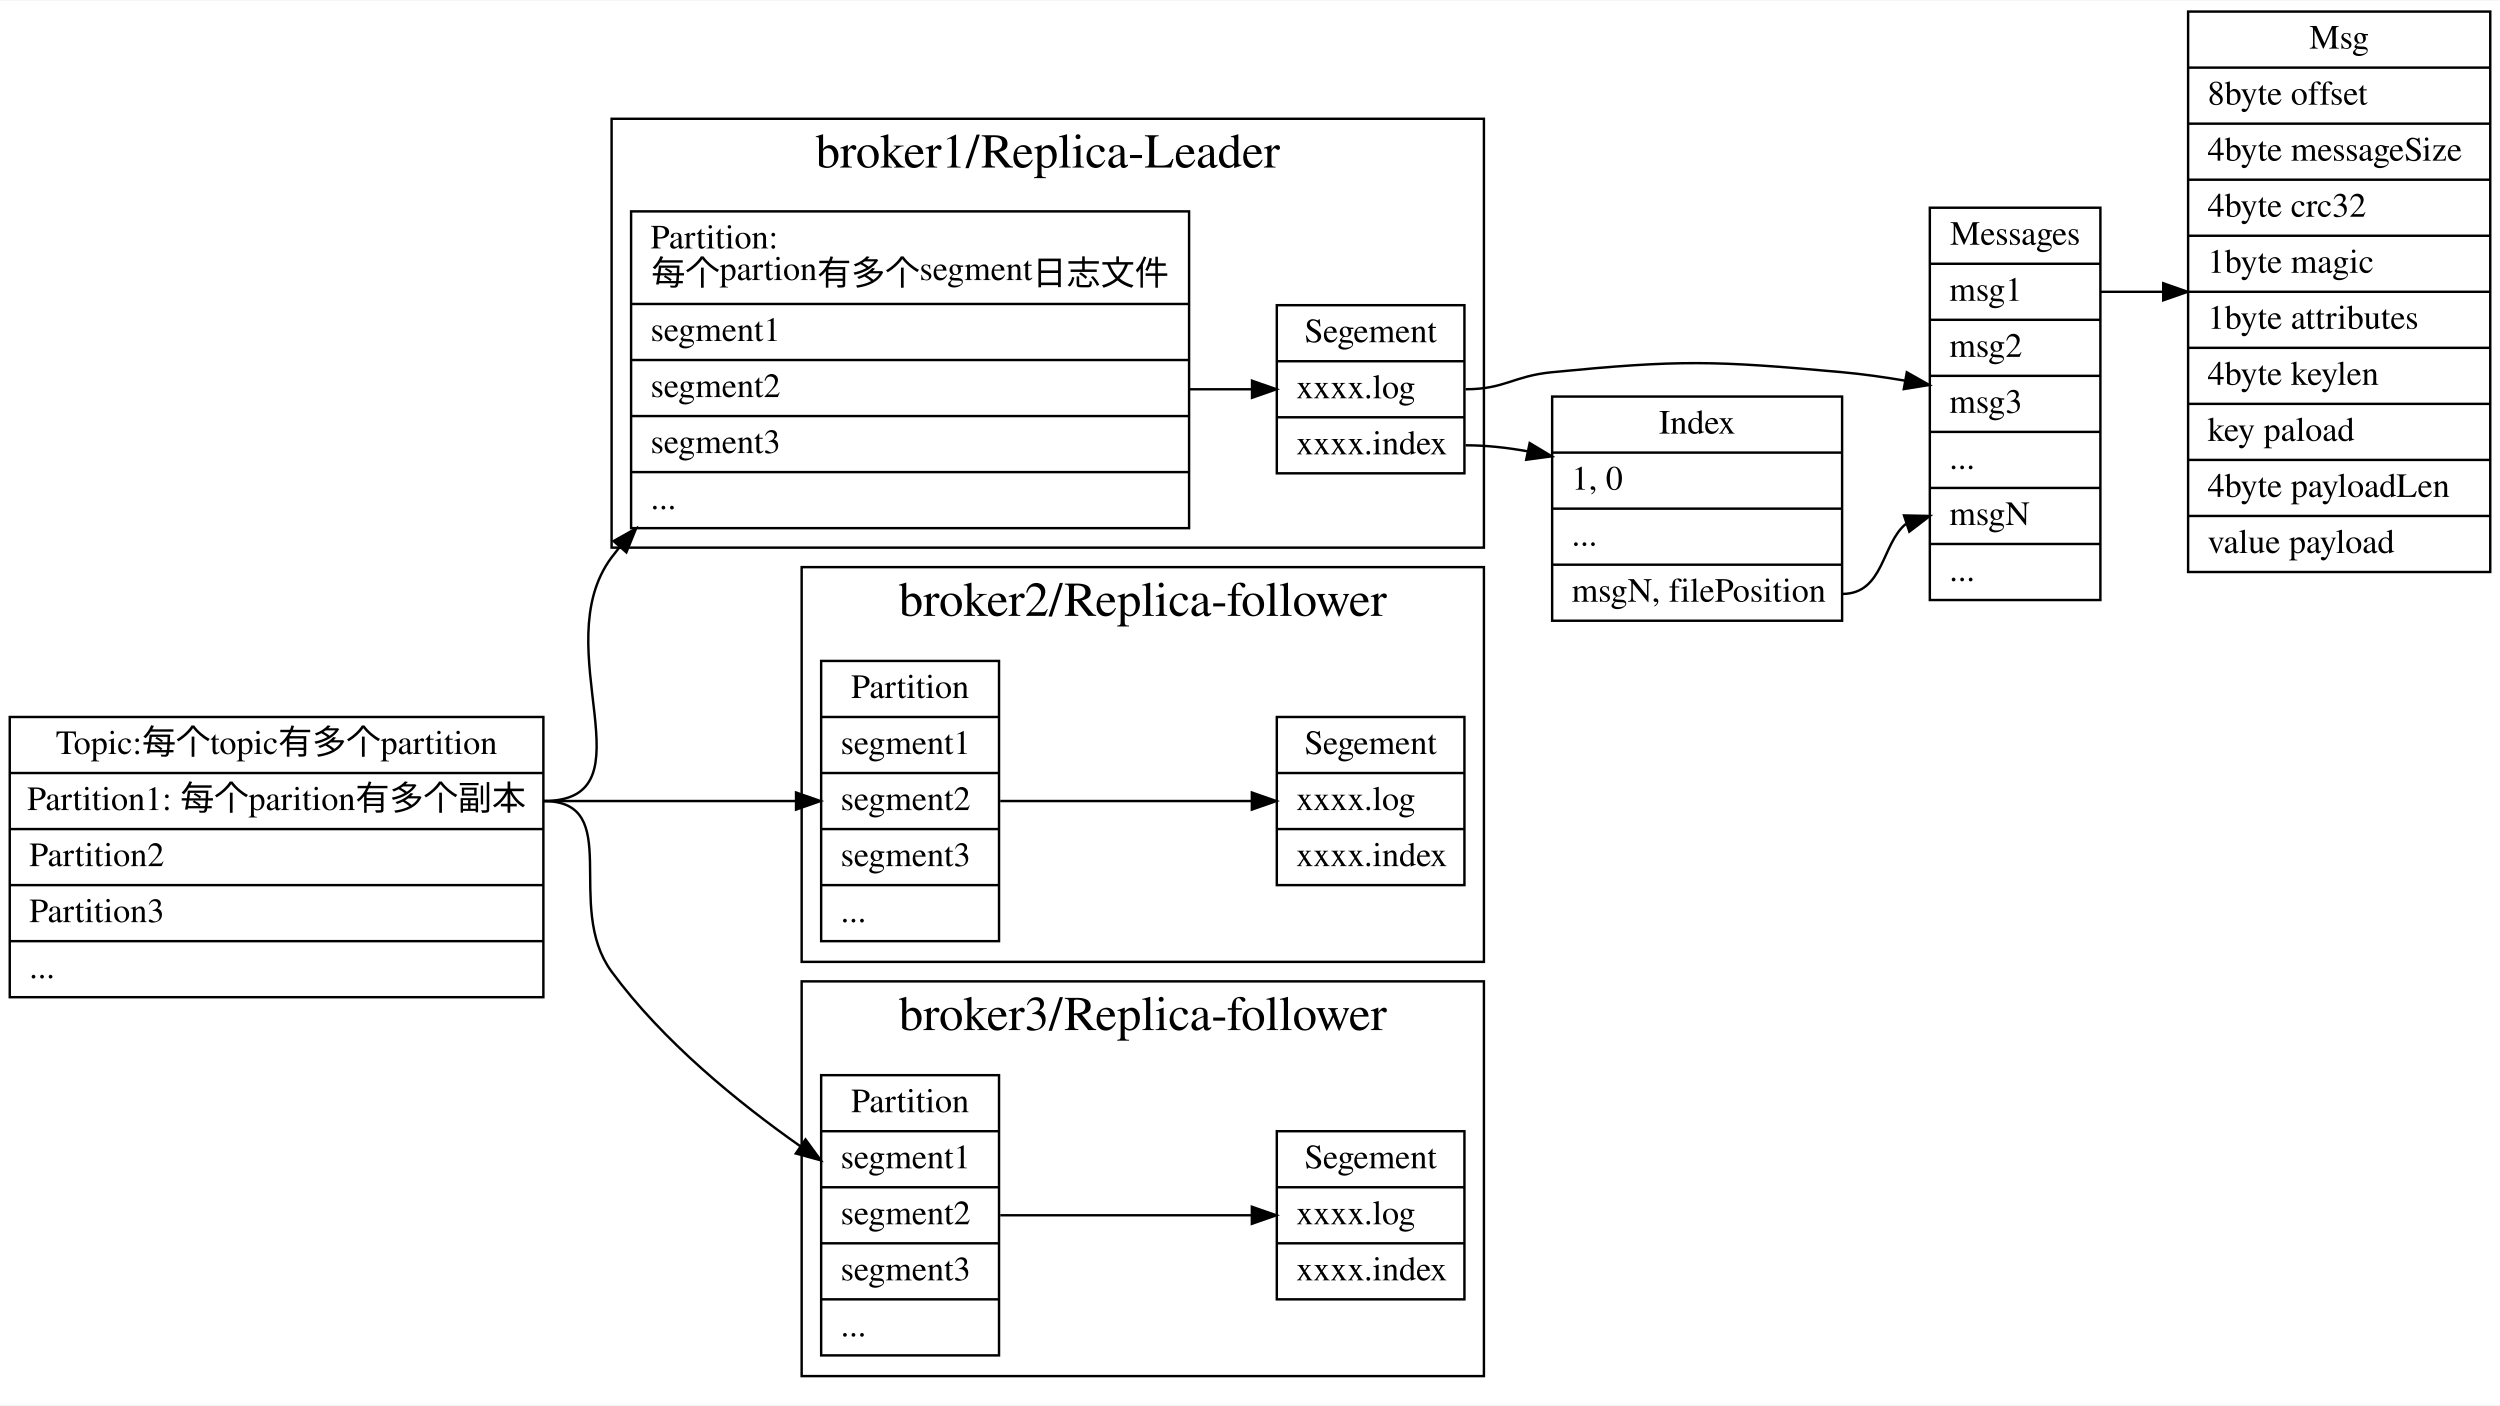
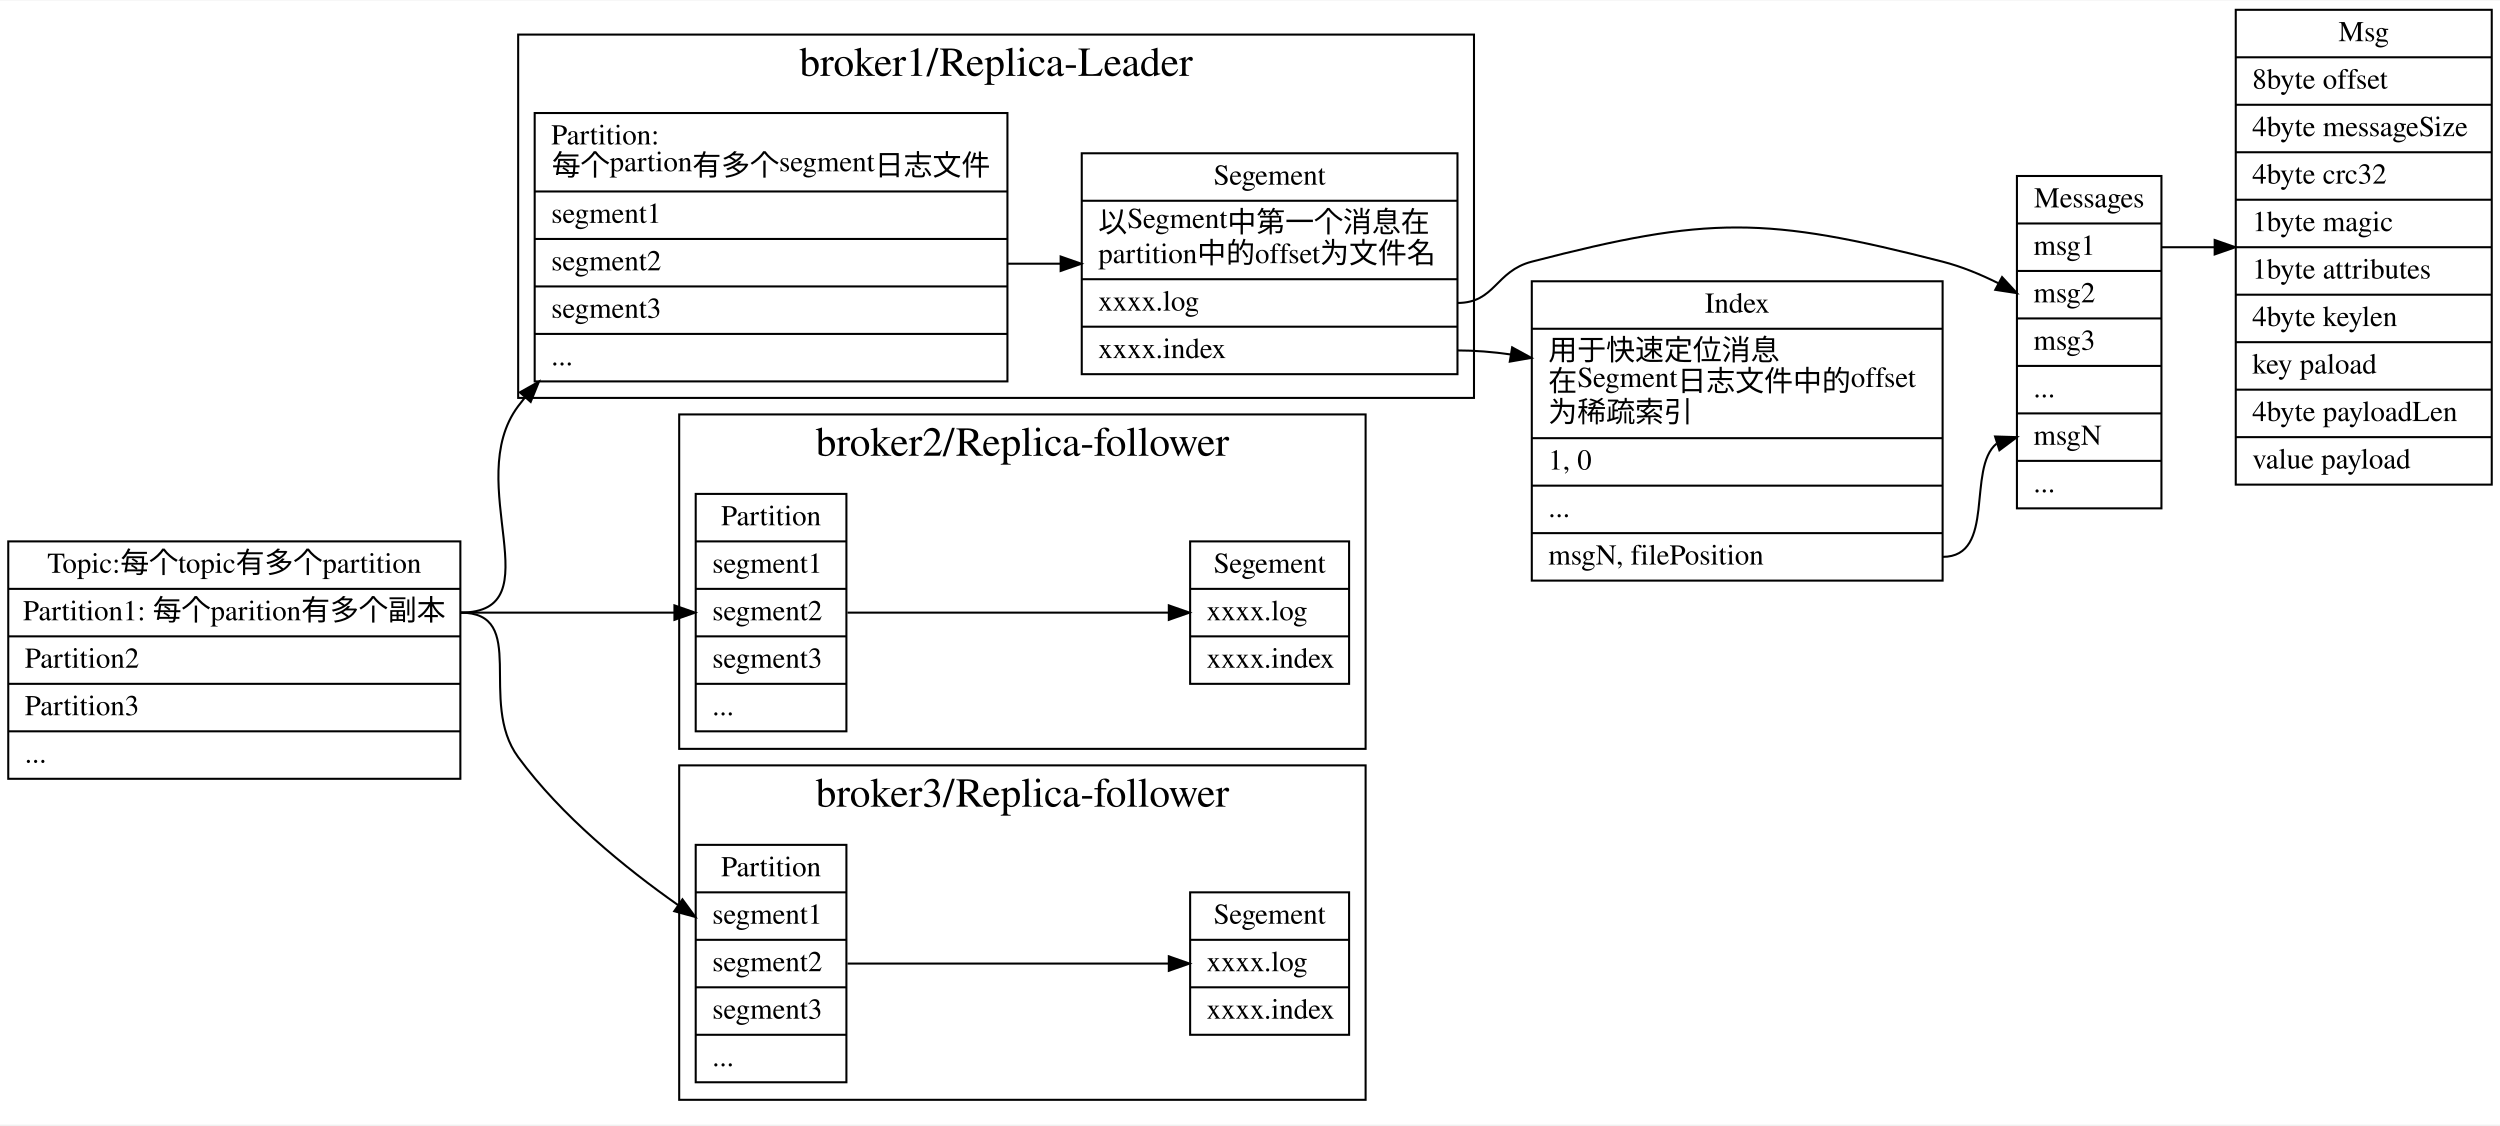
- <svg xmlns="http://www.w3.org/2000/svg" width="1026pt" height="577pt" viewBox="0.00 0.00 1026.00 576.50">
-   <g id="graph0" class="graph" transform="scale(1 1) rotate(0) translate(4 572.5)">
-     <polygon fill="#ffffff" stroke="transparent" points="-4,4 -4,-572.5 1022,-572.5 1022,4 -4,4" />
+ <svg xmlns="http://www.w3.org/2000/svg" width="1211pt" height="545pt" viewBox="0.00 0.00 1211.00 544.50">
+   <g id="graph0" class="graph" transform="scale(1 1) rotate(0) translate(4 540.5)">
+     <polygon fill="#ffffff" stroke="transparent" points="-4,4 -4,-540.5 1207,-540.5 1207,4 -4,4" />
    <g id="clust1" class="cluster">
-       <polygon fill="none" stroke="#000000" points="247,-348 247,-524 605,-524 605,-348 247,-348" />
-       <text text-anchor="middle" x="426" y="-504" font-family="Times,serif" font-size="20.00" fill="#000000">broker1/Replica-Leader</text>
+       <polygon fill="none" stroke="#000000" points="247,-348 247,-524 710,-524 710,-348 247,-348" />
+       <text text-anchor="middle" x="478.5" y="-504" font-family="Times,serif" font-size="20.00" fill="#000000">broker1/Replica-Leader</text>
    </g>
    <g id="clust2" class="cluster">
-       <polygon fill="none" stroke="#000000" points="325,-178 325,-340 605,-340 605,-178 325,-178" />
-       <text text-anchor="middle" x="465" y="-320" font-family="Times,serif" font-size="20.00" fill="#000000">broker2/Replica-follower</text>
+       <polygon fill="none" stroke="#000000" points="325,-178 325,-340 657.5,-340 657.5,-178 325,-178" />
+       <text text-anchor="middle" x="491.25" y="-320" font-family="Times,serif" font-size="20.00" fill="#000000">broker2/Replica-follower</text>
    </g>
    <g id="clust3" class="cluster">
-       <polygon fill="none" stroke="#000000" points="325,-8 325,-170 605,-170 605,-8 325,-8" />
-       <text text-anchor="middle" x="465" y="-150" font-family="Times,serif" font-size="20.00" fill="#000000">broker3/Replica-follower</text>
+       <polygon fill="none" stroke="#000000" points="325,-8 325,-170 657.5,-170 657.5,-8 325,-8" />
+       <text text-anchor="middle" x="491.25" y="-150" font-family="Times,serif" font-size="20.00" fill="#000000">broker3/Replica-follower</text>
    </g>
    <g id="node1" class="node">
      <polygon fill="none" stroke="#000000" points="0,-163.5 0,-278.5 219,-278.5 219,-163.5 0,-163.5" />
      <text text-anchor="middle" x="109.5" y="-263.3" font-family="Times,serif" font-size="14.00" fill="#000000">Topic:每个topic有多个partition</text>
      <polyline fill="none" stroke="#000000" points="0,-255.5 219,-255.5 " />
      <text text-anchor="middle" x="109.5" y="-240.3" font-family="Times,serif" font-size="14.00" fill="#000000">Partition1: 每个parition有多个副本</text>
      <polyline fill="none" stroke="#000000" points="0,-232.5 219,-232.5 " />
      <text text-anchor="start" x="8" y="-217.3" font-family="Times,serif" font-size="14.00" fill="#000000">Partition2 </text>
      <polyline fill="none" stroke="#000000" points="0,-209.5 219,-209.5 " />
      <text text-anchor="start" x="8" y="-194.3" font-family="Times,serif" font-size="14.00" fill="#000000">Partition3</text>
      <polyline fill="none" stroke="#000000" points="0,-186.5 219,-186.5 " />
      <text text-anchor="start" x="8" y="-171.3" font-family="Times,serif" font-size="14.00" fill="#000000">...</text>
    </g>
    <g id="node2" class="node">
      <polygon fill="none" stroke="#000000" points="255,-356 255,-486 484,-486 484,-356 255,-356" />
      <text text-anchor="start" x="263" y="-470.8" font-family="Times,serif" font-size="14.00" fill="#000000">Partition:</text>
      <text text-anchor="middle" x="369.5" y="-455.8" font-family="Times,serif" font-size="14.00" fill="#000000">每个partion有多个segment日志文件</text>
      <polyline fill="none" stroke="#000000" points="255,-448 484,-448 " />
      <text text-anchor="start" x="263" y="-432.8" font-family="Times,serif" font-size="14.00" fill="#000000">segment1 </text>
      <polyline fill="none" stroke="#000000" points="255,-425 484,-425 " />
      <text text-anchor="start" x="263" y="-409.8" font-family="Times,serif" font-size="14.00" fill="#000000">segment2 </text>
      <polyline fill="none" stroke="#000000" points="255,-402 484,-402 " />
      <text text-anchor="start" x="263" y="-386.8" font-family="Times,serif" font-size="14.00" fill="#000000">segment3 </text>
      <polyline fill="none" stroke="#000000" points="255,-379 484,-379 " />
      <text text-anchor="start" x="263" y="-363.8" font-family="Times,serif" font-size="14.00" fill="#000000">... </text>
    </g>
    <g id="edge7" class="edge">
      <path fill="none" stroke="#000000" d="M219,-244C265.154,-244 219.388,-307.017 247,-344 248.059,-345.418 249.153,-346.817 250.278,-348.196" />
      <polygon fill="#000000" stroke="#000000" points="247.813,-350.693 257.052,-355.878 253.063,-346.063 247.813,-350.693" />
    </g>
    <g id="node7" class="node">
      <polygon fill="none" stroke="#000000" points="333,-186.5 333,-301.5 406,-301.5 406,-186.5 333,-186.5" />
      <text text-anchor="middle" x="369.5" y="-286.3" font-family="Times,serif" font-size="14.00" fill="#000000">Partition</text>
      <polyline fill="none" stroke="#000000" points="333,-278.5 406,-278.5 " />
      <text text-anchor="start" x="341" y="-263.3" font-family="Times,serif" font-size="14.00" fill="#000000">segment1 </text>
      <polyline fill="none" stroke="#000000" points="333,-255.5 406,-255.5 " />
      <text text-anchor="start" x="341" y="-240.3" font-family="Times,serif" font-size="14.00" fill="#000000">segment2 </text>
      <polyline fill="none" stroke="#000000" points="333,-232.5 406,-232.5 " />
      <text text-anchor="start" x="341" y="-217.3" font-family="Times,serif" font-size="14.00" fill="#000000">segment3 </text>
      <polyline fill="none" stroke="#000000" points="333,-209.5 406,-209.5 " />
      <text text-anchor="start" x="341" y="-194.3" font-family="Times,serif" font-size="14.00" fill="#000000">... </text>
    </g>
    <g id="edge8" class="edge">
      <path fill="none" stroke="#000000" d="M219,-244C253.708,-244 292.92,-244 322.615,-244" />
      <polygon fill="#000000" stroke="#000000" points="322.699,-247.5 332.699,-244 322.699,-240.5 322.699,-247.5" />
    </g>
    <g id="node9" class="node">
      <polygon fill="none" stroke="#000000" points="333,-16.5 333,-131.5 406,-131.5 406,-16.5 333,-16.5" />
      <text text-anchor="middle" x="369.5" y="-116.3" font-family="Times,serif" font-size="14.00" fill="#000000">Partition</text>
      <polyline fill="none" stroke="#000000" points="333,-108.5 406,-108.5 " />
      <text text-anchor="start" x="341" y="-93.3" font-family="Times,serif" font-size="14.00" fill="#000000">segment1 </text>
      <polyline fill="none" stroke="#000000" points="333,-85.5 406,-85.5 " />
      <text text-anchor="start" x="341" y="-70.3" font-family="Times,serif" font-size="14.00" fill="#000000">segment2 </text>
      <polyline fill="none" stroke="#000000" points="333,-62.5 406,-62.5 " />
      <text text-anchor="start" x="341" y="-47.3" font-family="Times,serif" font-size="14.00" fill="#000000">segment3 </text>
      <polyline fill="none" stroke="#000000" points="333,-39.5 406,-39.5 " />
      <text text-anchor="start" x="341" y="-24.3" font-family="Times,serif" font-size="14.00" fill="#000000">... </text>
    </g>
    <g id="edge9" class="edge">
      <path fill="none" stroke="#000000" d="M219,-244C252.508,-244 227.169,-201.009 247,-174 267.948,-145.47 298.866,-120.313 324.399,-102.368" />
      <polygon fill="#000000" stroke="#000000" points="326.577,-105.118 332.83,-96.565 322.608,-99.352 326.577,-105.118" />
    </g>
    <g id="node3" class="node">
-       <polygon fill="none" stroke="#000000" points="520,-378.5 520,-447.5 597,-447.5 597,-378.5 520,-378.5" />
-       <text text-anchor="middle" x="558.5" y="-432.3" font-family="Times,serif" font-size="14.00" fill="#000000">Segement</text>
-       <polyline fill="none" stroke="#000000" points="520,-424.5 597,-424.5 " />
-       <text text-anchor="start" x="528" y="-409.3" font-family="Times,serif" font-size="14.00" fill="#000000">xxxx.log</text>
-       <polyline fill="none" stroke="#000000" points="520,-401.5 597,-401.5 " />
-       <text text-anchor="start" x="528" y="-386.3" font-family="Times,serif" font-size="14.00" fill="#000000">xxxx.index</text>
+       <polygon fill="none" stroke="#000000" points="520,-359.5 520,-466.5 702,-466.5 702,-359.5 520,-359.5" />
+       <text text-anchor="middle" x="611" y="-451.3" font-family="Times,serif" font-size="14.00" fill="#000000">Segement</text>
+       <polyline fill="none" stroke="#000000" points="520,-443.5 702,-443.5 " />
+       <text text-anchor="start" x="528" y="-428.3" font-family="Times,serif" font-size="14.00" fill="#000000">以Segment中第一个消息在</text>
+       <text text-anchor="start" x="528" y="-413.3" font-family="Times,serif" font-size="14.00" fill="#000000"> partition中的offset为文件名</text>
+       <polyline fill="none" stroke="#000000" points="520,-405.5 702,-405.5 " />
+       <text text-anchor="start" x="528" y="-390.3" font-family="Times,serif" font-size="14.00" fill="#000000">xxxx.log</text>
+       <polyline fill="none" stroke="#000000" points="520,-382.5 702,-382.5 " />
+       <text text-anchor="start" x="528" y="-367.3" font-family="Times,serif" font-size="14.00" fill="#000000">xxxx.index</text>
    </g>
    <g id="edge10" class="edge">
-       <path fill="none" stroke="#000000" d="M484,-413C492.276,-413 501.069,-413 509.603,-413" />
-       <polygon fill="#000000" stroke="#000000" points="509.833,-416.5 519.833,-413 509.833,-409.5 509.833,-416.5" />
+       <path fill="none" stroke="#000000" d="M484,-413C492.32,-413 500.946,-413 509.608,-413" />
+       <polygon fill="#000000" stroke="#000000" points="509.777,-416.5 519.777,-413 509.777,-409.5 509.777,-416.5" />
    </g>
    <g id="node4" class="node">
-       <polygon fill="none" stroke="#000000" points="788,-326.5 788,-487.5 858,-487.5 858,-326.5 788,-326.5" />
-       <text text-anchor="middle" x="823" y="-472.3" font-family="Times,serif" font-size="14.00" fill="#000000">Messages</text>
-       <polyline fill="none" stroke="#000000" points="788,-464.5 858,-464.5 " />
-       <text text-anchor="start" x="796" y="-449.3" font-family="Times,serif" font-size="14.00" fill="#000000">msg1</text>
-       <polyline fill="none" stroke="#000000" points="788,-441.5 858,-441.5 " />
-       <text text-anchor="start" x="796" y="-426.3" font-family="Times,serif" font-size="14.00" fill="#000000">msg2</text>
-       <polyline fill="none" stroke="#000000" points="788,-418.5 858,-418.5 " />
-       <text text-anchor="start" x="796" y="-403.3" font-family="Times,serif" font-size="14.00" fill="#000000">msg3</text>
-       <polyline fill="none" stroke="#000000" points="788,-395.5 858,-395.5 " />
-       <text text-anchor="start" x="796" y="-380.3" font-family="Times,serif" font-size="14.00" fill="#000000">...</text>
-       <polyline fill="none" stroke="#000000" points="788,-372.5 858,-372.5 " />
-       <text text-anchor="start" x="796" y="-357.3" font-family="Times,serif" font-size="14.00" fill="#000000">msgN</text>
-       <polyline fill="none" stroke="#000000" points="788,-349.5 858,-349.5 " />
-       <text text-anchor="start" x="796" y="-334.3" font-family="Times,serif" font-size="14.00" fill="#000000">...</text>
+       <polygon fill="none" stroke="#000000" points="973,-294.5 973,-455.5 1043,-455.5 1043,-294.5 973,-294.5" />
+       <text text-anchor="middle" x="1008" y="-440.3" font-family="Times,serif" font-size="14.00" fill="#000000">Messages</text>
+       <polyline fill="none" stroke="#000000" points="973,-432.5 1043,-432.5 " />
+       <text text-anchor="start" x="981" y="-417.3" font-family="Times,serif" font-size="14.00" fill="#000000">msg1</text>
+       <polyline fill="none" stroke="#000000" points="973,-409.5 1043,-409.5 " />
+       <text text-anchor="start" x="981" y="-394.3" font-family="Times,serif" font-size="14.00" fill="#000000">msg2</text>
+       <polyline fill="none" stroke="#000000" points="973,-386.5 1043,-386.5 " />
+       <text text-anchor="start" x="981" y="-371.3" font-family="Times,serif" font-size="14.00" fill="#000000">msg3</text>
+       <polyline fill="none" stroke="#000000" points="973,-363.5 1043,-363.5 " />
+       <text text-anchor="start" x="981" y="-348.3" font-family="Times,serif" font-size="14.00" fill="#000000">...</text>
+       <polyline fill="none" stroke="#000000" points="973,-340.5 1043,-340.5 " />
+       <text text-anchor="start" x="981" y="-325.3" font-family="Times,serif" font-size="14.00" fill="#000000">msgN</text>
+       <polyline fill="none" stroke="#000000" points="973,-317.5 1043,-317.5 " />
+       <text text-anchor="start" x="981" y="-302.3" font-family="Times,serif" font-size="14.00" fill="#000000">...</text>
    </g>
    <g id="edge1" class="edge">
-       <path fill="none" stroke="#000000" d="M597.5,-413C613.582,-413 616.995,-418.437 633,-420 685.639,-425.14 699.328,-424.782 752,-420 760.432,-419.234 769.358,-417.967 777.931,-416.517" />
-       <polygon fill="#000000" stroke="#000000" points="778.557,-419.961 787.781,-414.749 777.32,-413.071 778.557,-419.961" />
+       <path fill="none" stroke="#000000" d="M702,-394C720.303,-394 720.282,-409.409 738,-414 823.617,-436.185 851.33,-435.98 937,-414 946.104,-411.664 955.293,-407.89 963.902,-403.588" />
+       <polygon fill="#000000" stroke="#000000" points="965.801,-406.543 972.985,-398.756 962.513,-400.363 965.801,-406.543" />
    </g>
    <g id="node5" class="node">
-       <polygon fill="none" stroke="#000000" points="633,-318 633,-410 752,-410 752,-318 633,-318" />
-       <text text-anchor="middle" x="692.5" y="-394.8" font-family="Times,serif" font-size="14.00" fill="#000000">Index</text>
-       <polyline fill="none" stroke="#000000" points="633,-387 752,-387 " />
-       <text text-anchor="start" x="641" y="-371.8" font-family="Times,serif" font-size="14.00" fill="#000000">1, 0</text>
-       <polyline fill="none" stroke="#000000" points="633,-364 752,-364 " />
-       <text text-anchor="start" x="641" y="-348.8" font-family="Times,serif" font-size="14.00" fill="#000000">...</text>
-       <polyline fill="none" stroke="#000000" points="633,-341 752,-341 " />
-       <text text-anchor="start" x="641" y="-325.8" font-family="Times,serif" font-size="14.00" fill="#000000">msgN, filePosition</text>
+       <polygon fill="none" stroke="#000000" points="738,-259.5 738,-404.5 937,-404.5 937,-259.5 738,-259.5" />
+       <text text-anchor="middle" x="837.5" y="-389.3" font-family="Times,serif" font-size="14.00" fill="#000000">Index</text>
+       <polyline fill="none" stroke="#000000" points="738,-381.5 937,-381.5 " />
+       <text text-anchor="start" x="746" y="-366.3" font-family="Times,serif" font-size="14.00" fill="#000000">用于快速定位消息</text>
+       <text text-anchor="start" x="746" y="-351.3" font-family="Times,serif" font-size="14.00" fill="#000000"> 在Segment日志文件中的offset</text>
+       <text text-anchor="start" x="746" y="-336.3" font-family="Times,serif" font-size="14.00" fill="#000000"> 为稀疏索引</text>
+       <polyline fill="none" stroke="#000000" points="738,-328.5 937,-328.5 " />
+       <text text-anchor="start" x="746" y="-313.3" font-family="Times,serif" font-size="14.00" fill="#000000">1, 0</text>
+       <polyline fill="none" stroke="#000000" points="738,-305.5 937,-305.5 " />
+       <text text-anchor="start" x="746" y="-290.3" font-family="Times,serif" font-size="14.00" fill="#000000">...</text>
+       <polyline fill="none" stroke="#000000" points="738,-282.5 937,-282.5 " />
+       <text text-anchor="start" x="746" y="-267.3" font-family="Times,serif" font-size="14.00" fill="#000000">msgN, filePosition</text>
    </g>
    <g id="edge2" class="edge">
-       <path fill="none" stroke="#000000" d="M597.5,-390C605.857,-390 614.486,-389.052 622.979,-387.519" />
-       <polygon fill="#000000" stroke="#000000" points="623.779,-390.927 632.861,-385.471 622.358,-384.073 623.779,-390.927" />
+       <path fill="none" stroke="#000000" d="M702,-371C710.445,-371 719.075,-370.292 727.687,-369.066" />
+       <polygon fill="#000000" stroke="#000000" points="728.479,-372.483 737.775,-367.401 727.339,-365.576 728.479,-372.483" />
    </g>
    <g id="node6" class="node">
-       <polygon fill="none" stroke="#000000" points="894,-338 894,-568 1018,-568 1018,-338 894,-338" />
-       <text text-anchor="middle" x="956" y="-552.8" font-family="Times,serif" font-size="14.00" fill="#000000">Msg</text>
-       <polyline fill="none" stroke="#000000" points="894,-545 1018,-545 " />
-       <text text-anchor="start" x="902" y="-529.8" font-family="Times,serif" font-size="14.00" fill="#000000">8byte offset</text>
-       <polyline fill="none" stroke="#000000" points="894,-522 1018,-522 " />
-       <text text-anchor="start" x="902" y="-506.8" font-family="Times,serif" font-size="14.00" fill="#000000">4byte messageSize </text>
-       <polyline fill="none" stroke="#000000" points="894,-499 1018,-499 " />
-       <text text-anchor="start" x="902" y="-483.8" font-family="Times,serif" font-size="14.00" fill="#000000">4byte crc32</text>
-       <polyline fill="none" stroke="#000000" points="894,-476 1018,-476 " />
-       <text text-anchor="start" x="902" y="-460.8" font-family="Times,serif" font-size="14.00" fill="#000000">1byte magic</text>
-       <polyline fill="none" stroke="#000000" points="894,-453 1018,-453 " />
-       <text text-anchor="start" x="902" y="-437.8" font-family="Times,serif" font-size="14.00" fill="#000000">1byte attributes</text>
-       <polyline fill="none" stroke="#000000" points="894,-430 1018,-430 " />
-       <text text-anchor="start" x="902" y="-414.8" font-family="Times,serif" font-size="14.00" fill="#000000">4byte keylen</text>
-       <polyline fill="none" stroke="#000000" points="894,-407 1018,-407 " />
-       <text text-anchor="start" x="902" y="-391.8" font-family="Times,serif" font-size="14.00" fill="#000000">key paload</text>
-       <polyline fill="none" stroke="#000000" points="894,-384 1018,-384 " />
-       <text text-anchor="start" x="902" y="-368.8" font-family="Times,serif" font-size="14.00" fill="#000000">4byte payloadLen</text>
-       <polyline fill="none" stroke="#000000" points="894,-361 1018,-361 " />
-       <text text-anchor="start" x="902" y="-345.8" font-family="Times,serif" font-size="14.00" fill="#000000">value payload</text>
+       <polygon fill="none" stroke="#000000" points="1079,-306 1079,-536 1203,-536 1203,-306 1079,-306" />
+       <text text-anchor="middle" x="1141" y="-520.8" font-family="Times,serif" font-size="14.00" fill="#000000">Msg</text>
+       <polyline fill="none" stroke="#000000" points="1079,-513 1203,-513 " />
+       <text text-anchor="start" x="1087" y="-497.8" font-family="Times,serif" font-size="14.00" fill="#000000">8byte offset</text>
+       <polyline fill="none" stroke="#000000" points="1079,-490 1203,-490 " />
+       <text text-anchor="start" x="1087" y="-474.8" font-family="Times,serif" font-size="14.00" fill="#000000">4byte messageSize </text>
+       <polyline fill="none" stroke="#000000" points="1079,-467 1203,-467 " />
+       <text text-anchor="start" x="1087" y="-451.8" font-family="Times,serif" font-size="14.00" fill="#000000">4byte crc32</text>
+       <polyline fill="none" stroke="#000000" points="1079,-444 1203,-444 " />
+       <text text-anchor="start" x="1087" y="-428.8" font-family="Times,serif" font-size="14.00" fill="#000000">1byte magic</text>
+       <polyline fill="none" stroke="#000000" points="1079,-421 1203,-421 " />
+       <text text-anchor="start" x="1087" y="-405.8" font-family="Times,serif" font-size="14.00" fill="#000000">1byte attributes</text>
+       <polyline fill="none" stroke="#000000" points="1079,-398 1203,-398 " />
+       <text text-anchor="start" x="1087" y="-382.8" font-family="Times,serif" font-size="14.00" fill="#000000">4byte keylen</text>
+       <polyline fill="none" stroke="#000000" points="1079,-375 1203,-375 " />
+       <text text-anchor="start" x="1087" y="-359.8" font-family="Times,serif" font-size="14.00" fill="#000000">key paload</text>
+       <polyline fill="none" stroke="#000000" points="1079,-352 1203,-352 " />
+       <text text-anchor="start" x="1087" y="-336.8" font-family="Times,serif" font-size="14.00" fill="#000000">4byte payloadLen</text>
+       <polyline fill="none" stroke="#000000" points="1079,-329 1203,-329 " />
+       <text text-anchor="start" x="1087" y="-313.8" font-family="Times,serif" font-size="14.00" fill="#000000">value payload</text>
    </g>
    <g id="edge3" class="edge">
-       <path fill="none" stroke="#000000" d="M858,-453C866.316,-453 875.028,-453 883.683,-453" />
-       <polygon fill="#000000" stroke="#000000" points="883.789,-456.5 893.789,-453 883.789,-449.5 883.789,-456.5" />
+       <path fill="none" stroke="#000000" d="M1043,-421C1051.315,-421 1060.028,-421 1068.683,-421" />
+       <polygon fill="#000000" stroke="#000000" points="1068.789,-424.5 1078.789,-421 1068.789,-417.5 1068.789,-424.5" />
    </g>
    <g id="edge4" class="edge">
-       <path fill="none" stroke="#000000" d="M752,-329C769.226,-329 768.178,-349.721 778.266,-357.815" />
-       <polygon fill="#000000" stroke="#000000" points="777.407,-361.216 788,-361 779.584,-354.563 777.407,-361.216" />
+       <path fill="none" stroke="#000000" d="M937,-271C963.073,-271 948.513,-313.834 963.159,-325.882" />
+       <polygon fill="#000000" stroke="#000000" points="962.41,-329.316 973,-329 964.524,-322.643 962.41,-329.316" />
    </g>
    <g id="node8" class="node">
-       <polygon fill="none" stroke="#000000" points="520,-209.5 520,-278.5 597,-278.5 597,-209.5 520,-209.5" />
-       <text text-anchor="middle" x="558.5" y="-263.3" font-family="Times,serif" font-size="14.00" fill="#000000">Segement</text>
-       <polyline fill="none" stroke="#000000" points="520,-255.5 597,-255.5 " />
-       <text text-anchor="start" x="528" y="-240.3" font-family="Times,serif" font-size="14.00" fill="#000000">xxxx.log</text>
-       <polyline fill="none" stroke="#000000" points="520,-232.5 597,-232.5 " />
-       <text text-anchor="start" x="528" y="-217.3" font-family="Times,serif" font-size="14.00" fill="#000000">xxxx.index</text>
+       <polygon fill="none" stroke="#000000" points="572.5,-209.5 572.5,-278.5 649.5,-278.5 649.5,-209.5 572.5,-209.5" />
+       <text text-anchor="middle" x="611" y="-263.3" font-family="Times,serif" font-size="14.00" fill="#000000">Segement</text>
+       <polyline fill="none" stroke="#000000" points="572.5,-255.5 649.5,-255.5 " />
+       <text text-anchor="start" x="580.5" y="-240.3" font-family="Times,serif" font-size="14.00" fill="#000000">xxxx.log</text>
+       <polyline fill="none" stroke="#000000" points="572.5,-232.5 649.5,-232.5 " />
+       <text text-anchor="start" x="580.5" y="-217.3" font-family="Times,serif" font-size="14.00" fill="#000000">xxxx.index</text>
    </g>
    <g id="edge5" class="edge">
-       <path fill="none" stroke="#000000" d="M406.5,-244C440.964,-244 479.824,-244 509.625,-244" />
-       <polygon fill="#000000" stroke="#000000" points="509.766,-247.5 519.766,-244 509.766,-240.5 509.766,-247.5" />
+       <path fill="none" stroke="#000000" d="M406.5,-244C459.686,-244 520.653,-244 562.081,-244" />
+       <polygon fill="#000000" stroke="#000000" points="562.177,-247.5 572.176,-244 562.176,-240.5 562.177,-247.5" />
    </g>
    <g id="node10" class="node">
-       <polygon fill="none" stroke="#000000" points="520,-39.5 520,-108.5 597,-108.5 597,-39.5 520,-39.5" />
-       <text text-anchor="middle" x="558.5" y="-93.3" font-family="Times,serif" font-size="14.00" fill="#000000">Segement</text>
-       <polyline fill="none" stroke="#000000" points="520,-85.5 597,-85.5 " />
-       <text text-anchor="start" x="528" y="-70.3" font-family="Times,serif" font-size="14.00" fill="#000000">xxxx.log</text>
-       <polyline fill="none" stroke="#000000" points="520,-62.5 597,-62.5 " />
-       <text text-anchor="start" x="528" y="-47.3" font-family="Times,serif" font-size="14.00" fill="#000000">xxxx.index</text>
+       <polygon fill="none" stroke="#000000" points="572.5,-39.5 572.5,-108.5 649.5,-108.5 649.5,-39.5 572.5,-39.5" />
+       <text text-anchor="middle" x="611" y="-93.3" font-family="Times,serif" font-size="14.00" fill="#000000">Segement</text>
+       <polyline fill="none" stroke="#000000" points="572.5,-85.5 649.5,-85.5 " />
+       <text text-anchor="start" x="580.5" y="-70.3" font-family="Times,serif" font-size="14.00" fill="#000000">xxxx.log</text>
+       <polyline fill="none" stroke="#000000" points="572.5,-62.5 649.5,-62.5 " />
+       <text text-anchor="start" x="580.5" y="-47.3" font-family="Times,serif" font-size="14.00" fill="#000000">xxxx.index</text>
    </g>
    <g id="edge6" class="edge">
-       <path fill="none" stroke="#000000" d="M406.5,-74C440.964,-74 479.824,-74 509.625,-74" />
-       <polygon fill="#000000" stroke="#000000" points="509.766,-77.5 519.766,-74 509.766,-70.5 509.766,-77.5" />
+       <path fill="none" stroke="#000000" d="M406.5,-74C459.686,-74 520.653,-74 562.081,-74" />
+       <polygon fill="#000000" stroke="#000000" points="562.177,-77.5 572.176,-74 562.176,-70.5 562.177,-77.5" />
    </g>
  </g>
</svg>
